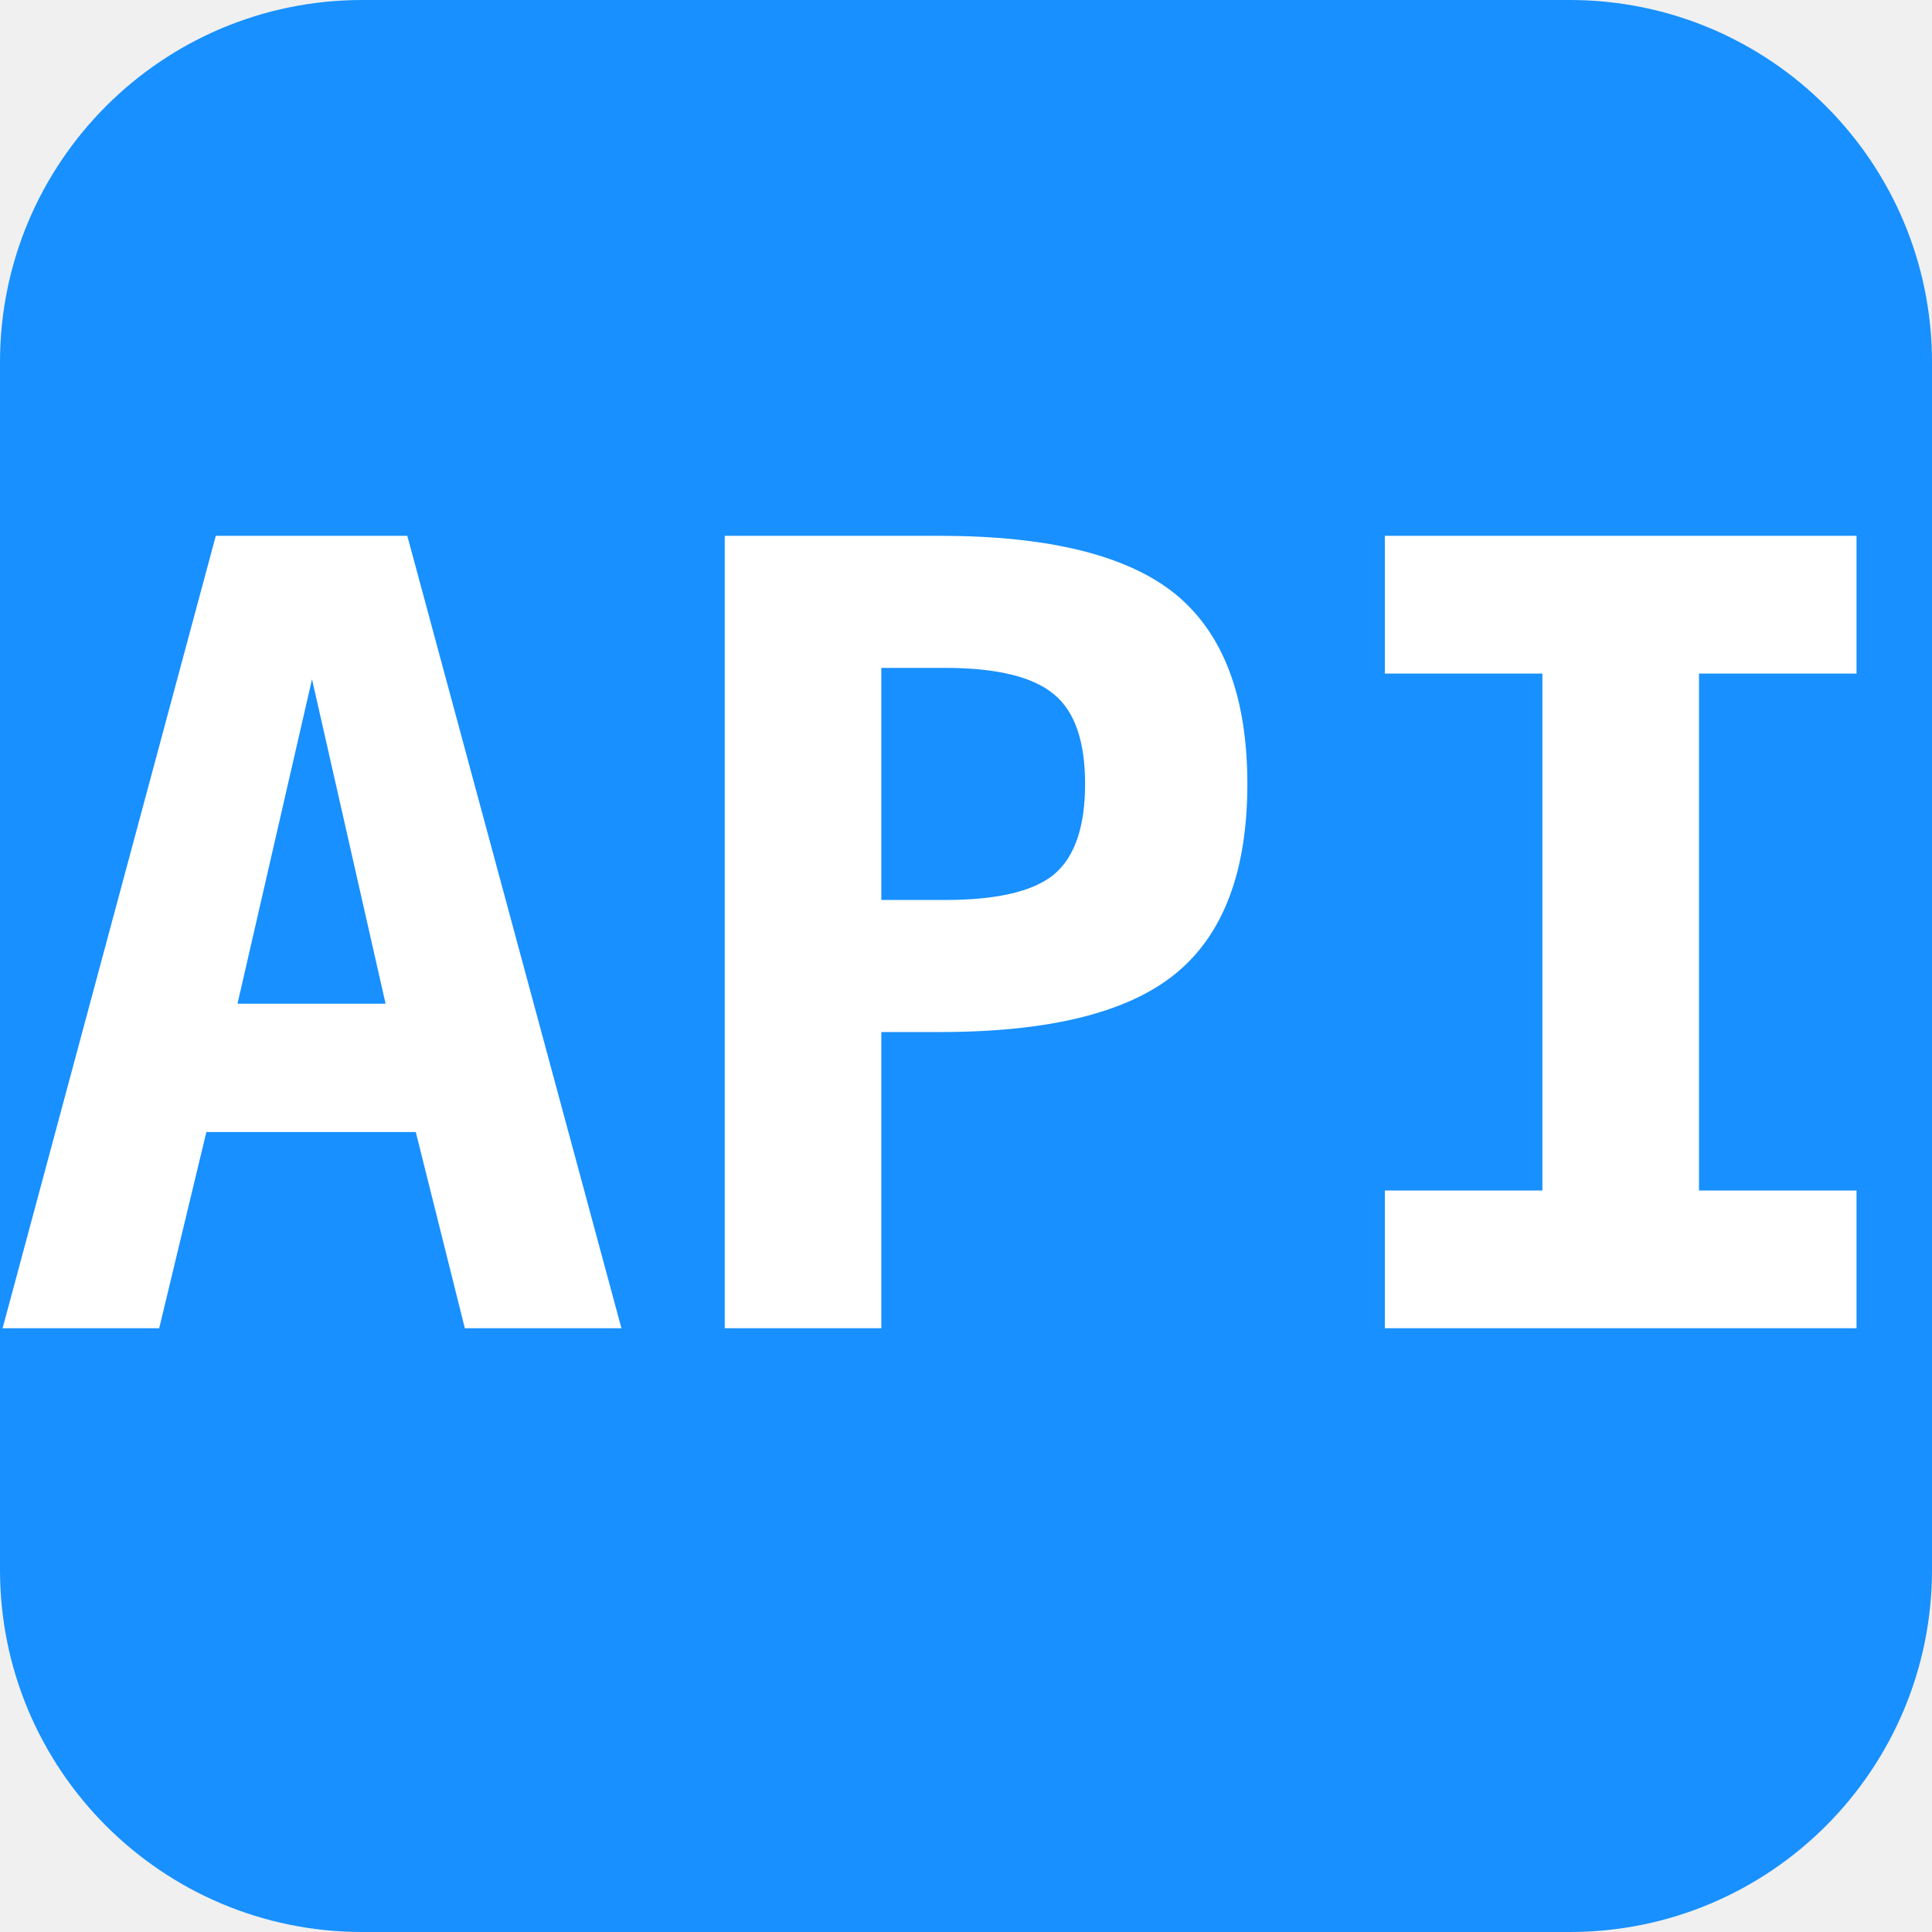
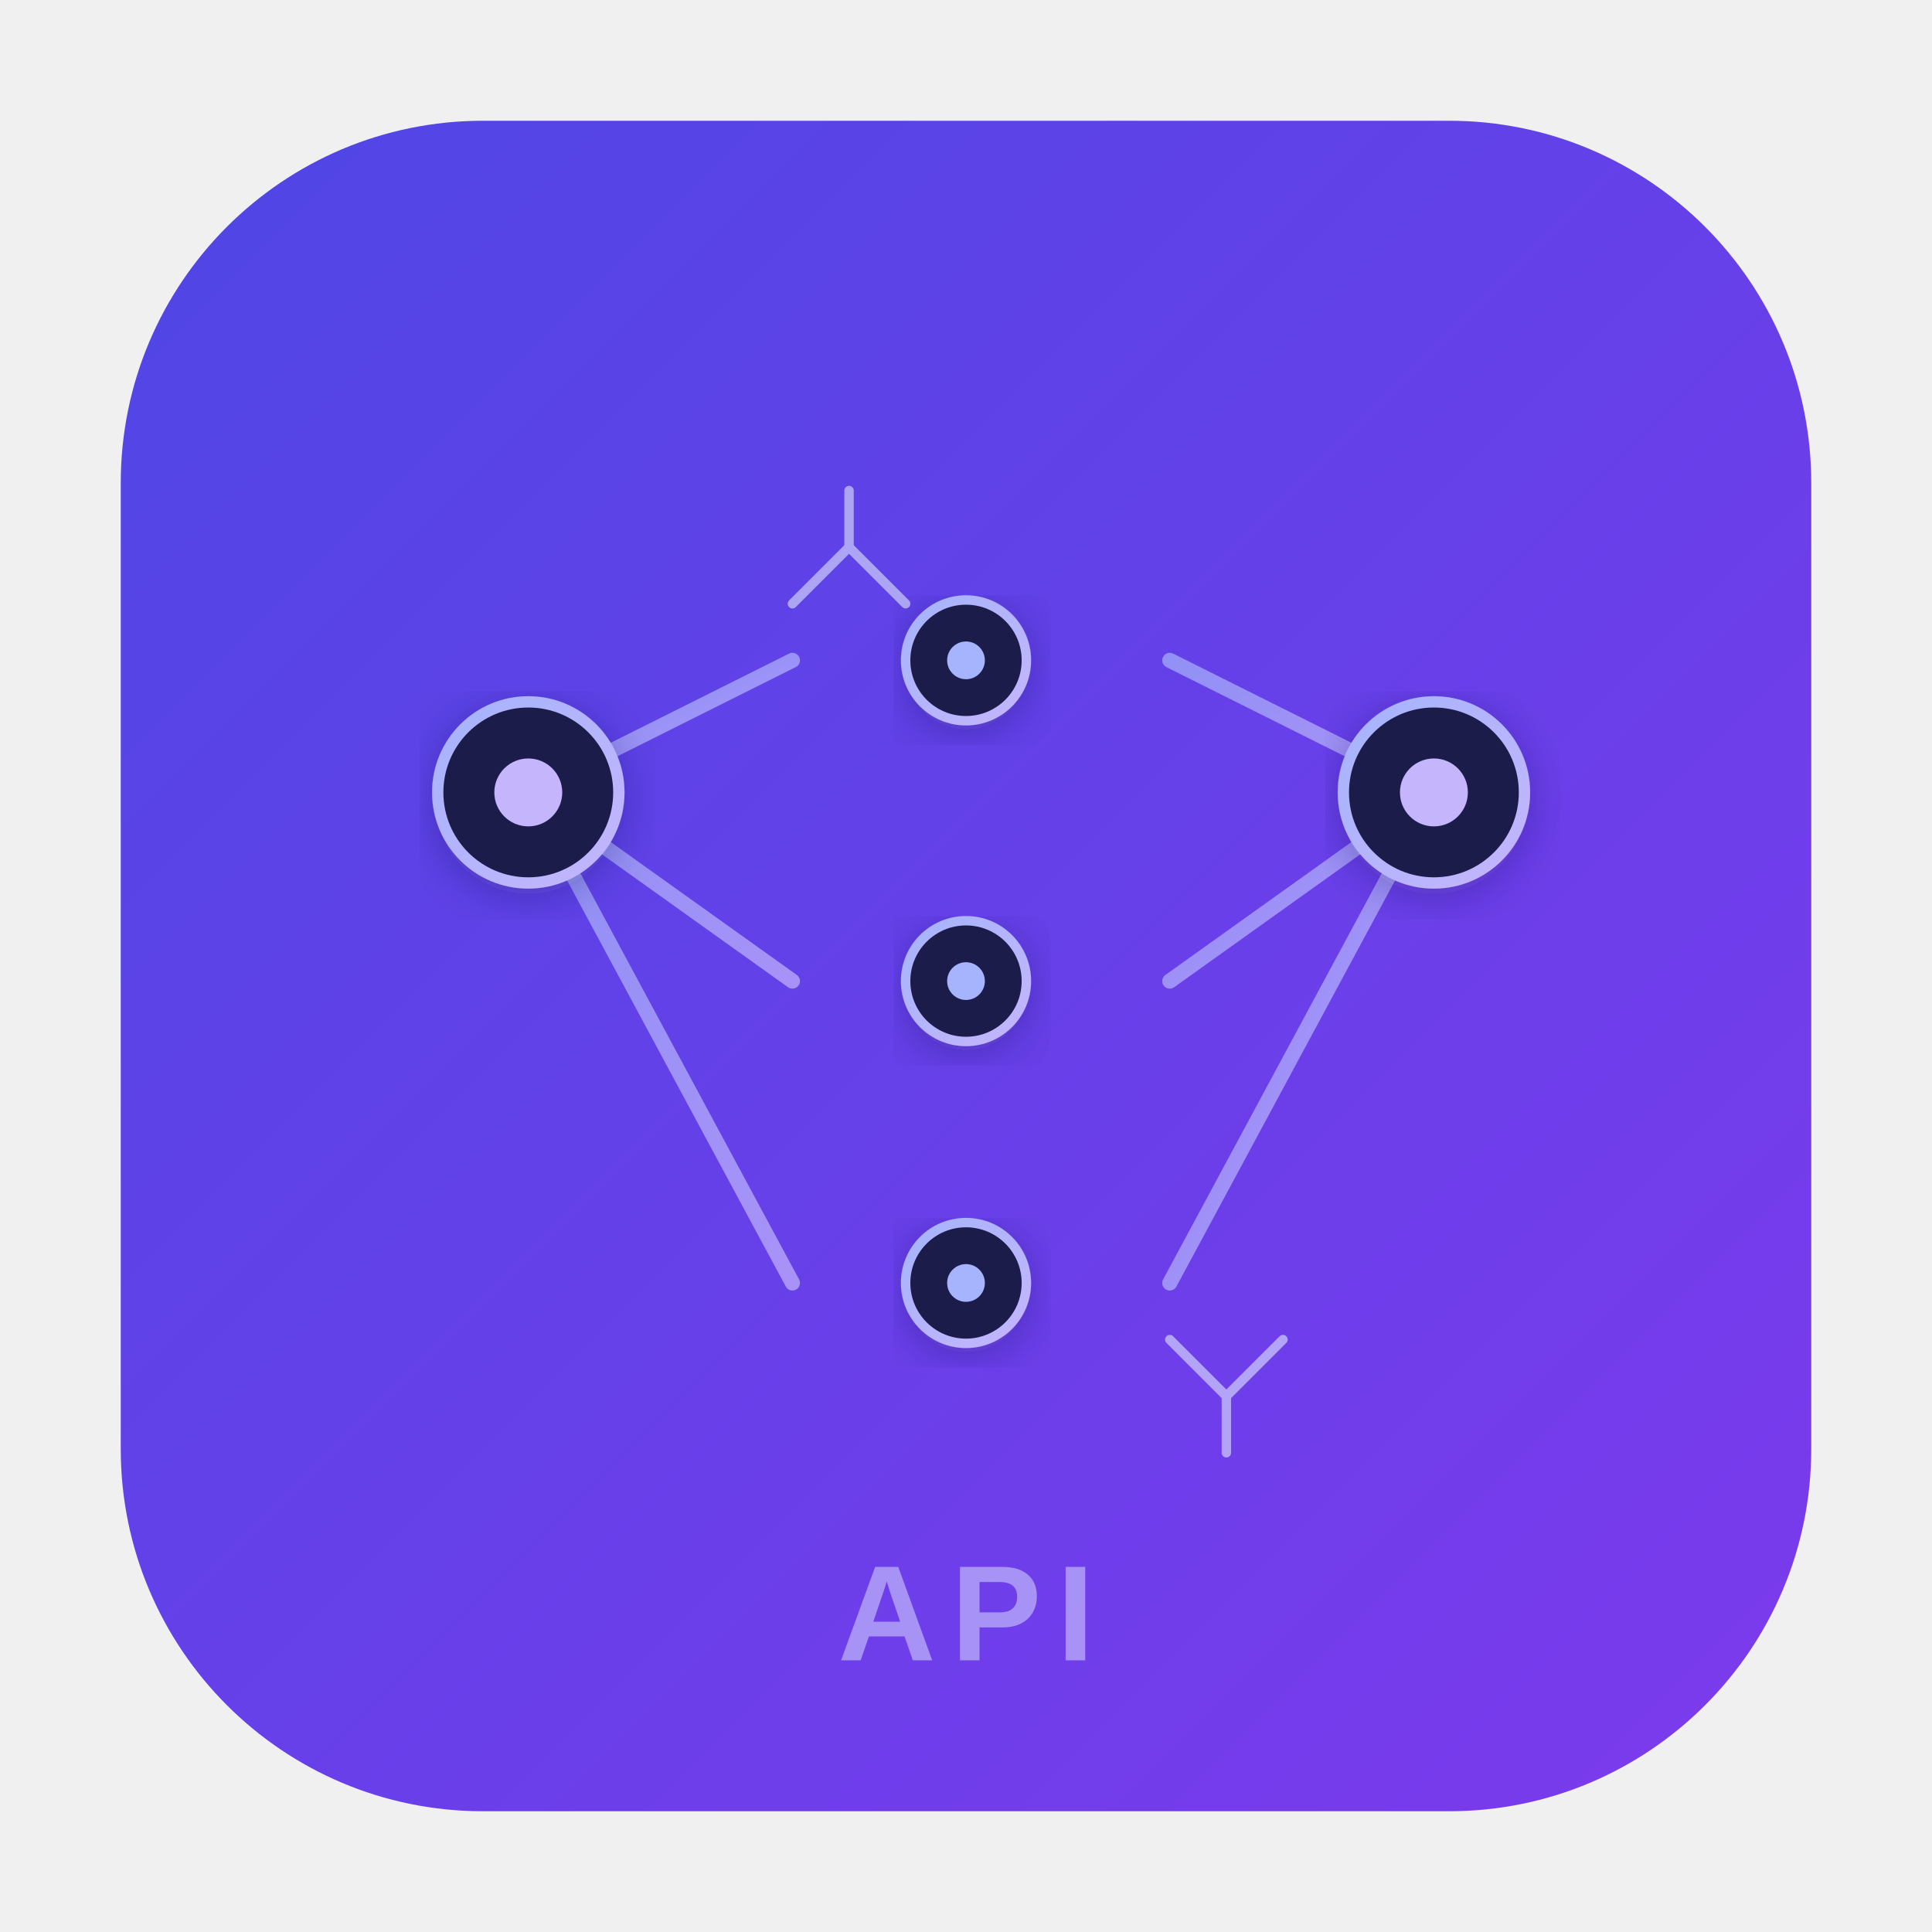
- <svg xmlns="http://www.w3.org/2000/svg" viewBox="0 0 32 32" fill="none">
-   <rect width="32" height="32" rx="6" fill="#1890ff" />
-   <text x="16" y="22" text-anchor="middle" fill="white" font-size="18" font-family="monospace" font-weight="bold">API</text>
+ <svg xmlns="http://www.w3.org/2000/svg" width="1024" height="1024" viewBox="0 0 1024 1024">
+   <defs>
+     <linearGradient id="bgGrad" x1="0%" y1="0%" x2="100%" y2="100%">
+       <stop offset="0%" style="stop-color:#4F46E5" />
+       <stop offset="100%" style="stop-color:#7C3AED" />
+     </linearGradient>
+     <linearGradient id="accentGrad" x1="0%" y1="0%" x2="100%" y2="100%">
+       <stop offset="0%" style="stop-color:#A5B4FC" />
+       <stop offset="100%" style="stop-color:#C4B5FD" />
+     </linearGradient>
+     <filter id="shadow" x="-10%" y="-10%" width="130%" height="130%">
+       <feDropShadow dx="0" dy="4" stdDeviation="12" flood-color="#1E1B4B" flood-opacity="0.3" />
+     </filter>
+   </defs>
+   <rect x="64" y="64" width="896" height="896" rx="192" ry="192" fill="url(#bgGrad)" />
+   <g stroke="url(#accentGrad)" stroke-width="8" stroke-linecap="round" fill="none" opacity="0.7">
+     <line x1="280" y1="420" x2="420" y2="350" />
+     <line x1="280" y1="420" x2="420" y2="520" />
+     <line x1="280" y1="420" x2="420" y2="680" />
+     <line x1="620" y1="350" x2="760" y2="420" />
+     <line x1="620" y1="520" x2="760" y2="420" />
+     <line x1="620" y1="680" x2="760" y2="420" />
+   </g>
+   <circle cx="280" cy="420" r="48" fill="#1E1B4B" stroke="url(#accentGrad)" stroke-width="6" filter="url(#shadow)" />
+   <circle cx="280" cy="420" r="18" fill="#C4B5FD" />
+   <circle cx="760" cy="420" r="48" fill="#1E1B4B" stroke="url(#accentGrad)" stroke-width="6" filter="url(#shadow)" />
+   <circle cx="760" cy="420" r="18" fill="#C4B5FD" />
+   <circle cx="512" cy="350" r="32" fill="#1E1B4B" stroke="url(#accentGrad)" stroke-width="5" filter="url(#shadow)" />
+   <circle cx="512" cy="350" r="10" fill="#A5B4FC" />
+   <circle cx="512" cy="520" r="32" fill="#1E1B4B" stroke="url(#accentGrad)" stroke-width="5" filter="url(#shadow)" />
+   <circle cx="512" cy="520" r="10" fill="#A5B4FC" />
+   <circle cx="512" cy="680" r="32" fill="#1E1B4B" stroke="url(#accentGrad)" stroke-width="5" filter="url(#shadow)" />
+   <circle cx="512" cy="680" r="10" fill="#A5B4FC" />
+   <g fill="none" stroke="#E0E7FF" stroke-width="5" stroke-linecap="round" stroke-linejoin="round" opacity="0.6">
+     <path d="M420 320 L450 290 L480 320" />
+     <path d="M450 290 L450 260" />
+     <path d="M620 710 L650 740 L680 710" />
+     <path d="M650 740 L650 770" />
+   </g>
+   <text x="512" y="880" font-family="'Segoe UI', Arial, sans-serif" font-size="72" font-weight="700" fill="#E0E7FF" text-anchor="middle" opacity="0.5" letter-spacing="8">API</text>
</svg>
